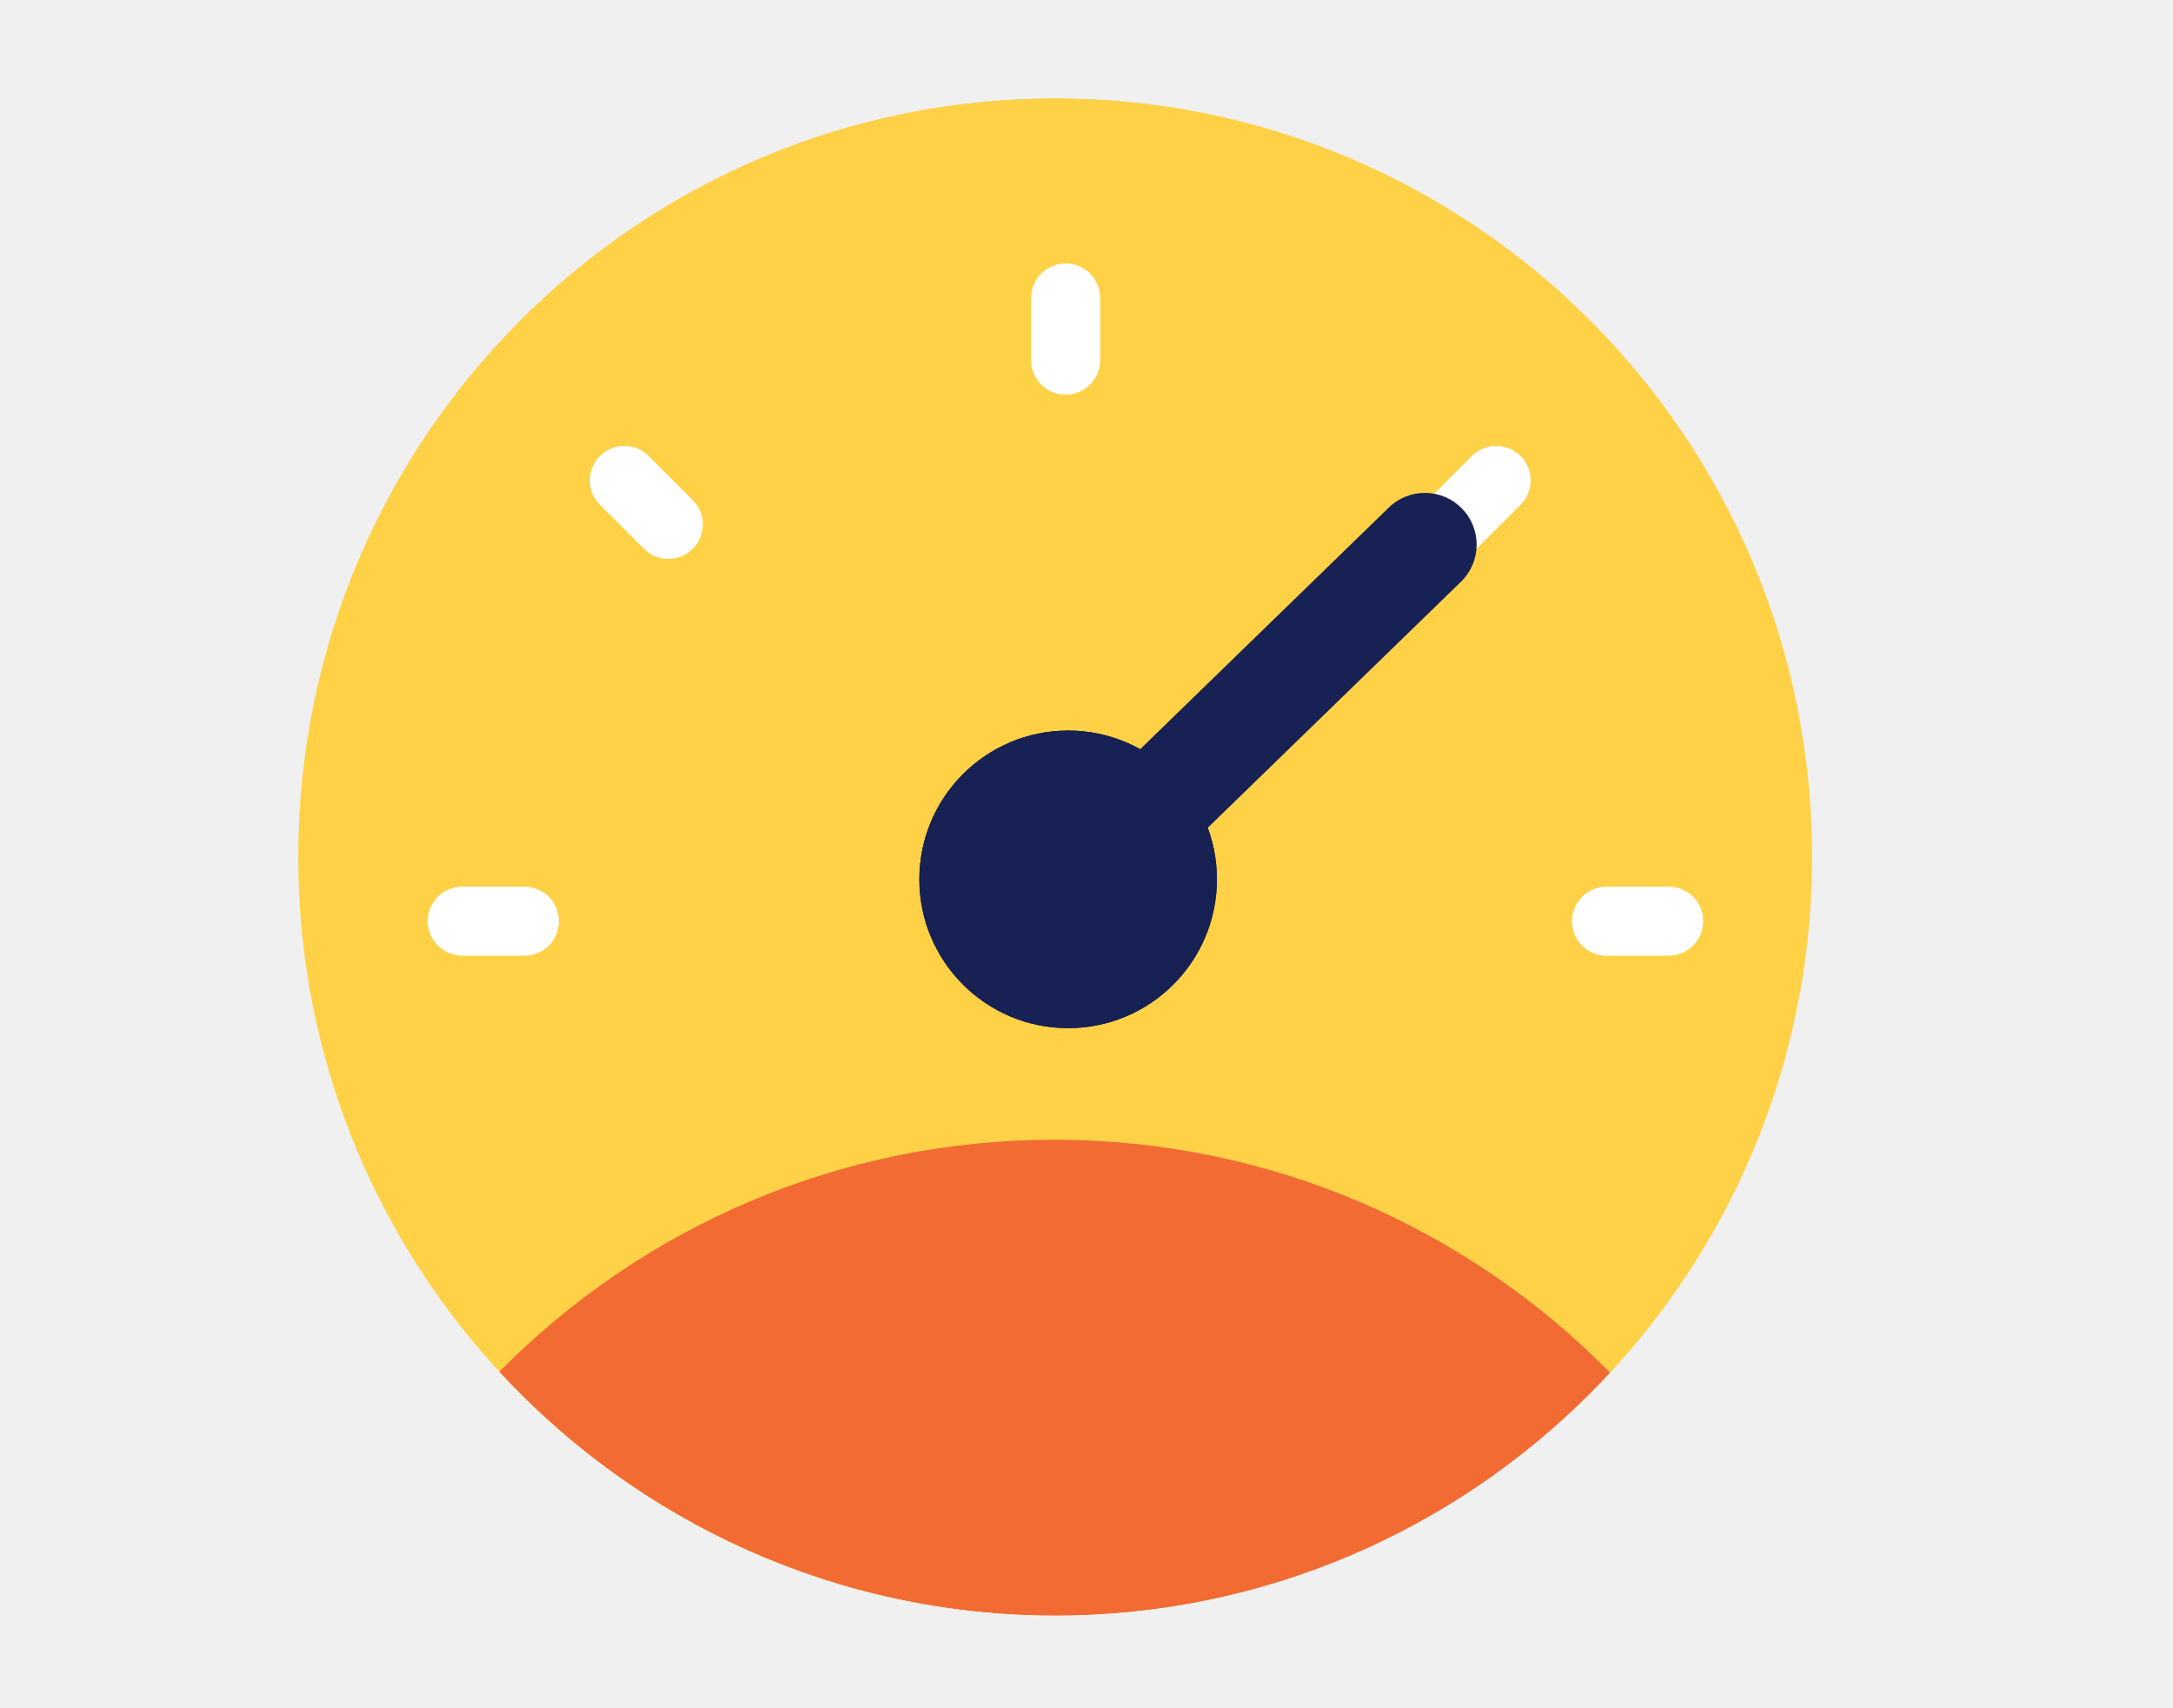
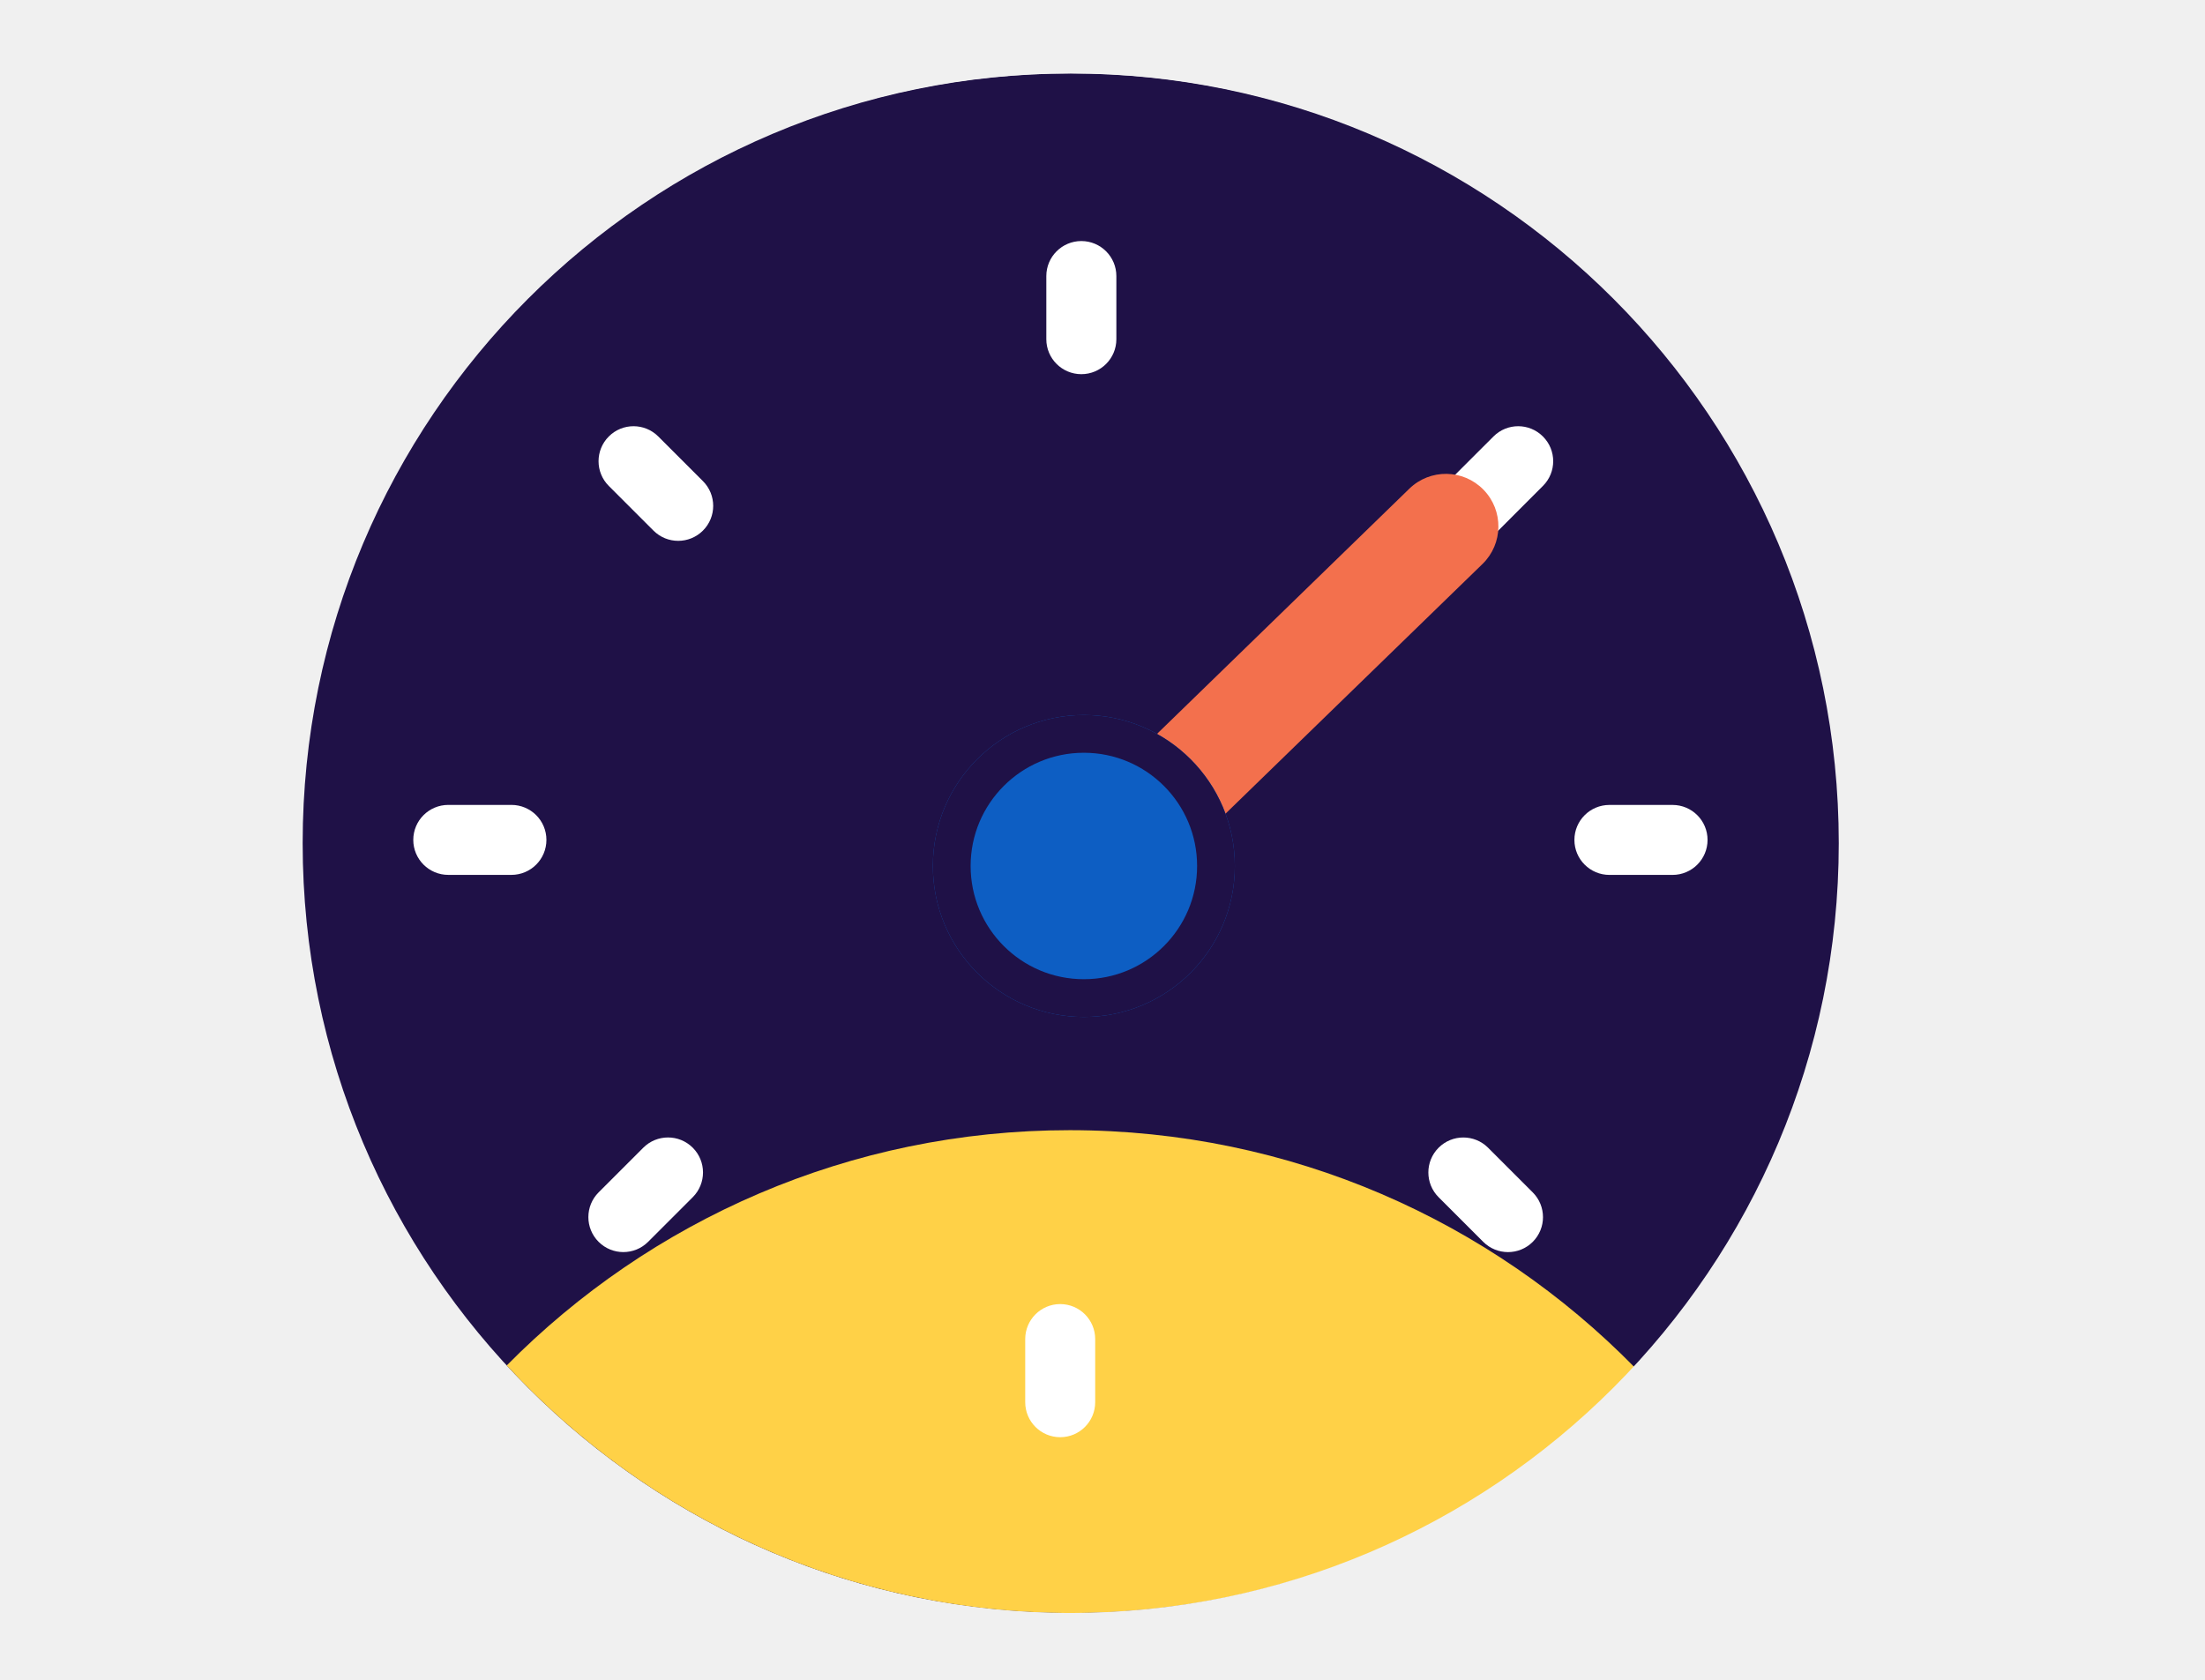
- <svg xmlns="http://www.w3.org/2000/svg" width="42" height="33" viewBox="0 0 42 33" fill="none">
-   <mask id="mask0_779_15959" style="mask-type:alpha" maskUnits="userSpaceOnUse" x="5" y="1" width="31" height="31">
-     <path d="M20.376 31.227C12.286 31.227 5.728 24.662 5.728 16.563C5.728 8.464 12.286 1.898 20.376 1.898C28.466 1.898 35.024 8.464 35.024 16.563C35.024 24.662 28.466 31.227 20.376 31.227Z" fill="#FFC401" />
+ <svg xmlns="http://www.w3.org/2000/svg" width="42" height="32" viewBox="0 0 42 32" fill="none">
+   <mask id="mask0_8229_160369" style="mask-type:alpha" maskUnits="userSpaceOnUse" x="5" y="1" width="31" height="30">
+     <path d="M20.376 30.728C12.286 30.728 5.728 24.162 5.728 16.063C5.728 7.964 12.286 1.399 20.376 1.399C28.466 1.399 35.024 7.964 35.024 16.063C35.024 24.162 28.466 30.728 20.376 30.728Z" fill="#FFC401" />
  </mask>
-   <g mask="url(#mask0_779_15959)">
-     <path d="M20.413 31.227C12.323 31.227 5.765 24.662 5.765 16.563C5.765 8.464 12.323 1.898 20.413 1.898C28.503 1.898 35.062 8.464 35.062 16.563C35.062 24.662 28.503 31.227 20.413 31.227Z" fill="#FFD147" />
-     <path fill-rule="evenodd" clip-rule="evenodd" d="M9.652 26.512C12.328 29.411 16.159 31.227 20.413 31.227C24.649 31.227 28.464 29.427 31.139 26.551C28.402 23.76 24.591 22.029 20.376 22.029C16.181 22.029 12.386 23.744 9.652 26.512Z" fill="#F26B32" />
+   <g mask="url(#mask0_8229_160369)">
+     <path d="M20.413 30.728C12.323 30.728 5.765 24.162 5.765 16.063C5.765 7.964 12.323 1.399 20.413 1.399C28.503 1.399 35.062 7.964 35.062 16.063C35.062 24.162 28.503 30.728 20.413 30.728Z" fill="#1F1147" />
+     <path fill-rule="evenodd" clip-rule="evenodd" d="M9.652 26.012C12.328 28.912 16.159 30.728 20.413 30.728C24.649 30.728 28.464 28.928 31.139 26.051C28.402 23.261 24.591 21.53 20.376 21.53C16.181 21.53 12.386 23.245 9.652 26.012Z" fill="#FFD147" />
  </g>
-   <path d="M8.267 17.804C8.267 17.436 8.565 17.138 8.933 17.138H10.136C10.504 17.138 10.803 17.436 10.803 17.804C10.803 18.173 10.504 18.471 10.136 18.471H8.933C8.565 18.471 8.267 18.173 8.267 17.804Z" fill="white" />
-   <path d="M11.596 8.814C11.856 8.554 12.278 8.554 12.539 8.814L13.389 9.665C13.65 9.925 13.65 10.347 13.389 10.607C13.129 10.868 12.707 10.868 12.447 10.607L11.596 9.757C11.336 9.497 11.336 9.075 11.596 8.814Z" fill="white" />
-   <path d="M29.389 8.814C29.129 8.554 28.707 8.554 28.447 8.814L27.596 9.665C27.336 9.925 27.336 10.347 27.596 10.607C27.856 10.868 28.279 10.868 28.539 10.607L29.389 9.757C29.65 9.497 29.65 9.075 29.389 8.814Z" fill="white" />
-   <path d="M32.92 17.804C32.92 17.436 32.621 17.138 32.253 17.138H31.05C30.682 17.138 30.384 17.436 30.384 17.804C30.384 18.173 30.682 18.471 31.05 18.471H32.253C32.621 18.471 32.92 18.173 32.92 17.804Z" fill="white" />
-   <path d="M20.597 5.092C20.965 5.092 21.264 5.39 21.264 5.758L21.264 6.961C21.264 7.329 20.965 7.628 20.597 7.628C20.229 7.628 19.93 7.329 19.93 6.961L19.93 5.758C19.93 5.39 20.229 5.092 20.597 5.092Z" fill="white" />
-   <path fill-rule="evenodd" clip-rule="evenodd" d="M28.258 9.83C28.643 10.226 28.634 10.859 28.238 11.244L22.091 17.216C21.695 17.601 21.062 17.592 20.677 17.196C20.293 16.8 20.302 16.167 20.698 15.782L26.844 9.809C27.24 9.424 27.873 9.434 28.258 9.83Z" fill="#172153" />
-   <path d="M23.521 16.996C23.521 18.584 22.233 19.872 20.645 19.872C19.057 19.872 17.769 18.584 17.769 16.996C17.769 15.408 19.057 14.12 20.645 14.12C22.233 14.12 23.521 15.408 23.521 16.996Z" fill="#172153" />
-   <path fill-rule="evenodd" clip-rule="evenodd" d="M20.645 19.153C21.836 19.153 22.802 18.187 22.802 16.996C22.802 15.805 21.836 14.839 20.645 14.839C19.454 14.839 18.488 15.805 18.488 16.996C18.488 18.187 19.454 19.153 20.645 19.153ZM20.645 19.872C22.233 19.872 23.521 18.584 23.521 16.996C23.521 15.408 22.233 14.12 20.645 14.12C19.057 14.12 17.769 15.408 17.769 16.996C17.769 18.584 19.057 19.872 20.645 19.872Z" fill="#172153" />
+   <path d="M11.596 8.315C11.856 8.054 12.278 8.054 12.539 8.315L13.389 9.165C13.65 9.426 13.65 9.848 13.389 10.108C13.129 10.368 12.707 10.368 12.447 10.108L11.596 9.257C11.336 8.997 11.336 8.575 11.596 8.315Z" fill="white" />
+   <path d="M29.389 8.315C29.129 8.054 28.707 8.054 28.447 8.315L27.596 9.165C27.336 9.426 27.336 9.848 27.596 10.108C27.856 10.368 28.279 10.368 28.539 10.108L29.389 9.257C29.65 8.997 29.65 8.575 29.389 8.315Z" fill="white" />
+   <path d="M20.597 4.592C20.965 4.592 21.264 4.891 21.264 5.259L21.264 6.462C21.264 6.83 20.965 7.128 20.597 7.128C20.229 7.128 19.93 6.83 19.93 6.462L19.93 5.259C19.93 4.891 20.229 4.592 20.597 4.592Z" fill="white" />
+   <path fill-rule="evenodd" clip-rule="evenodd" d="M28.258 9.33C28.643 9.726 28.634 10.359 28.238 10.744L22.091 16.717C21.695 17.102 21.062 17.093 20.677 16.697C20.293 16.301 20.302 15.668 20.698 15.283L26.844 9.31C27.24 8.925 27.873 8.934 28.258 9.33Z" fill="#F3704D" />
+   <path d="M23.521 16.497C23.521 18.085 22.233 19.373 20.645 19.373C19.057 19.373 17.769 18.085 17.769 16.497C17.769 14.909 19.057 13.621 20.645 13.621C22.233 13.621 23.521 14.909 23.521 16.497Z" fill="#0D5EC3" />
+   <path fill-rule="evenodd" clip-rule="evenodd" d="M20.645 18.654C21.836 18.654 22.802 17.688 22.802 16.497C22.802 15.306 21.836 14.34 20.645 14.34C19.454 14.34 18.488 15.306 18.488 16.497C18.488 17.688 19.454 18.654 20.645 18.654ZM20.645 19.373C22.233 19.373 23.521 18.085 23.521 16.497C23.521 14.909 22.233 13.621 20.645 13.621C19.057 13.621 17.769 14.909 17.769 16.497C17.769 18.085 19.057 19.373 20.645 19.373Z" fill="#1F1147" />
+   <rect x="32.525" y="16.666" width="2.536" height="1.333" rx="0.667" transform="rotate(-180 32.5249 16.6665)" fill="white" />
+   <rect x="28.724" y="24.128" width="2.536" height="1.333" rx="0.667" transform="rotate(-135 28.7241 24.1284)" fill="white" />
+   <rect width="2.536" height="1.333" rx="0.667" transform="matrix(0.707107 -0.707107 -0.707107 -0.707107 11.8735 24.1284)" fill="white" />
+   <rect width="2.536" height="1.333" rx="0.667" transform="matrix(1 8.74228e-08 8.74228e-08 -1 7.87207 16.6665)" fill="white" />
+   <rect x="19.528" y="27.379" width="2.536" height="1.333" rx="0.667" transform="rotate(-90 19.5278 27.3789)" fill="white" />
</svg>
